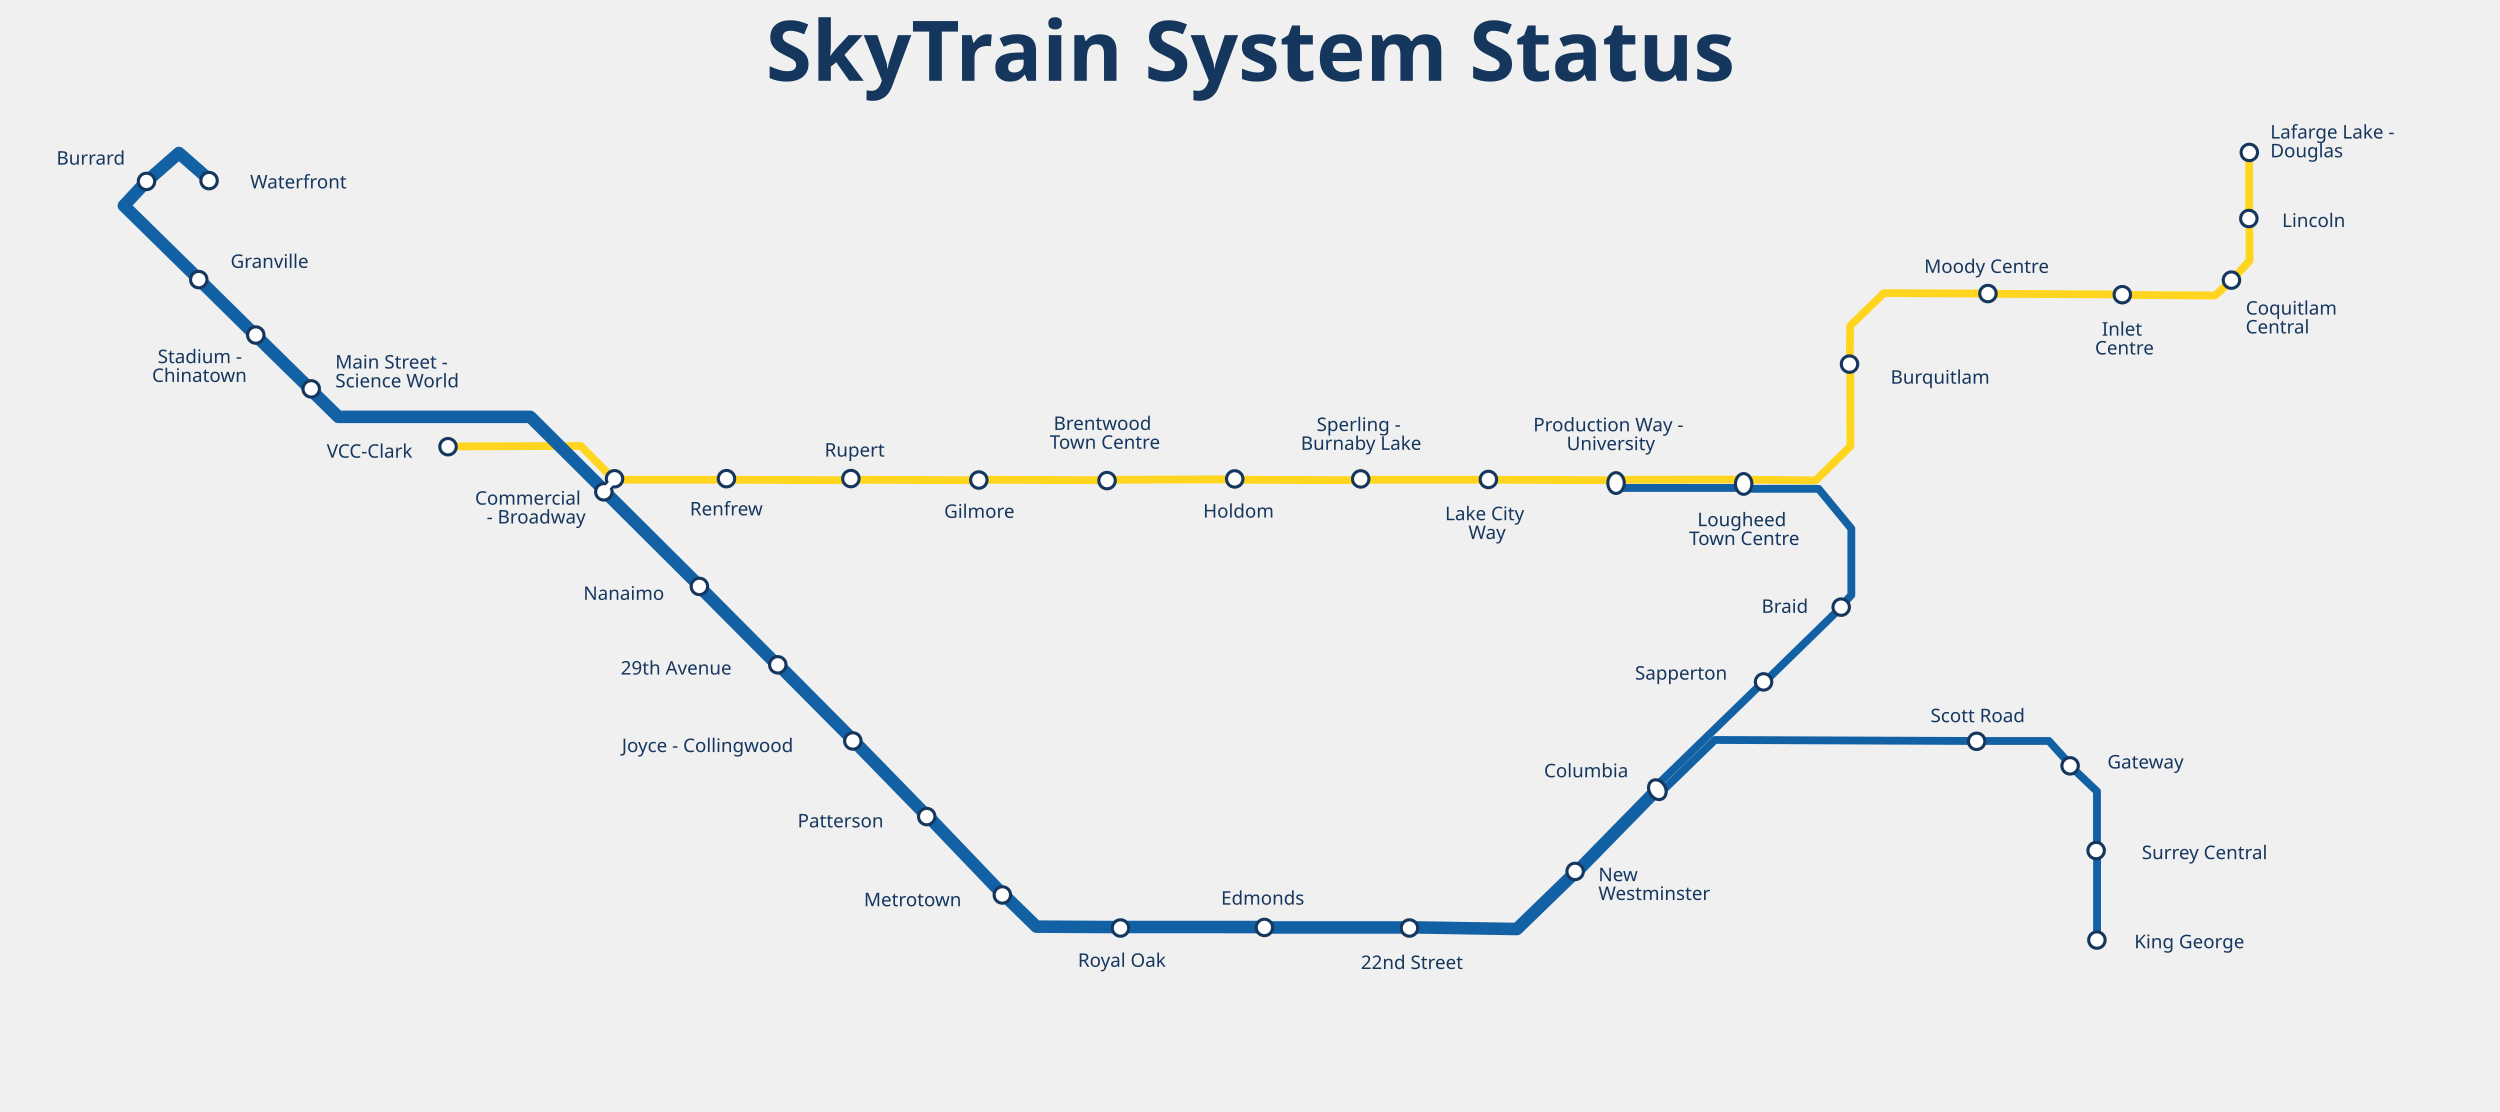
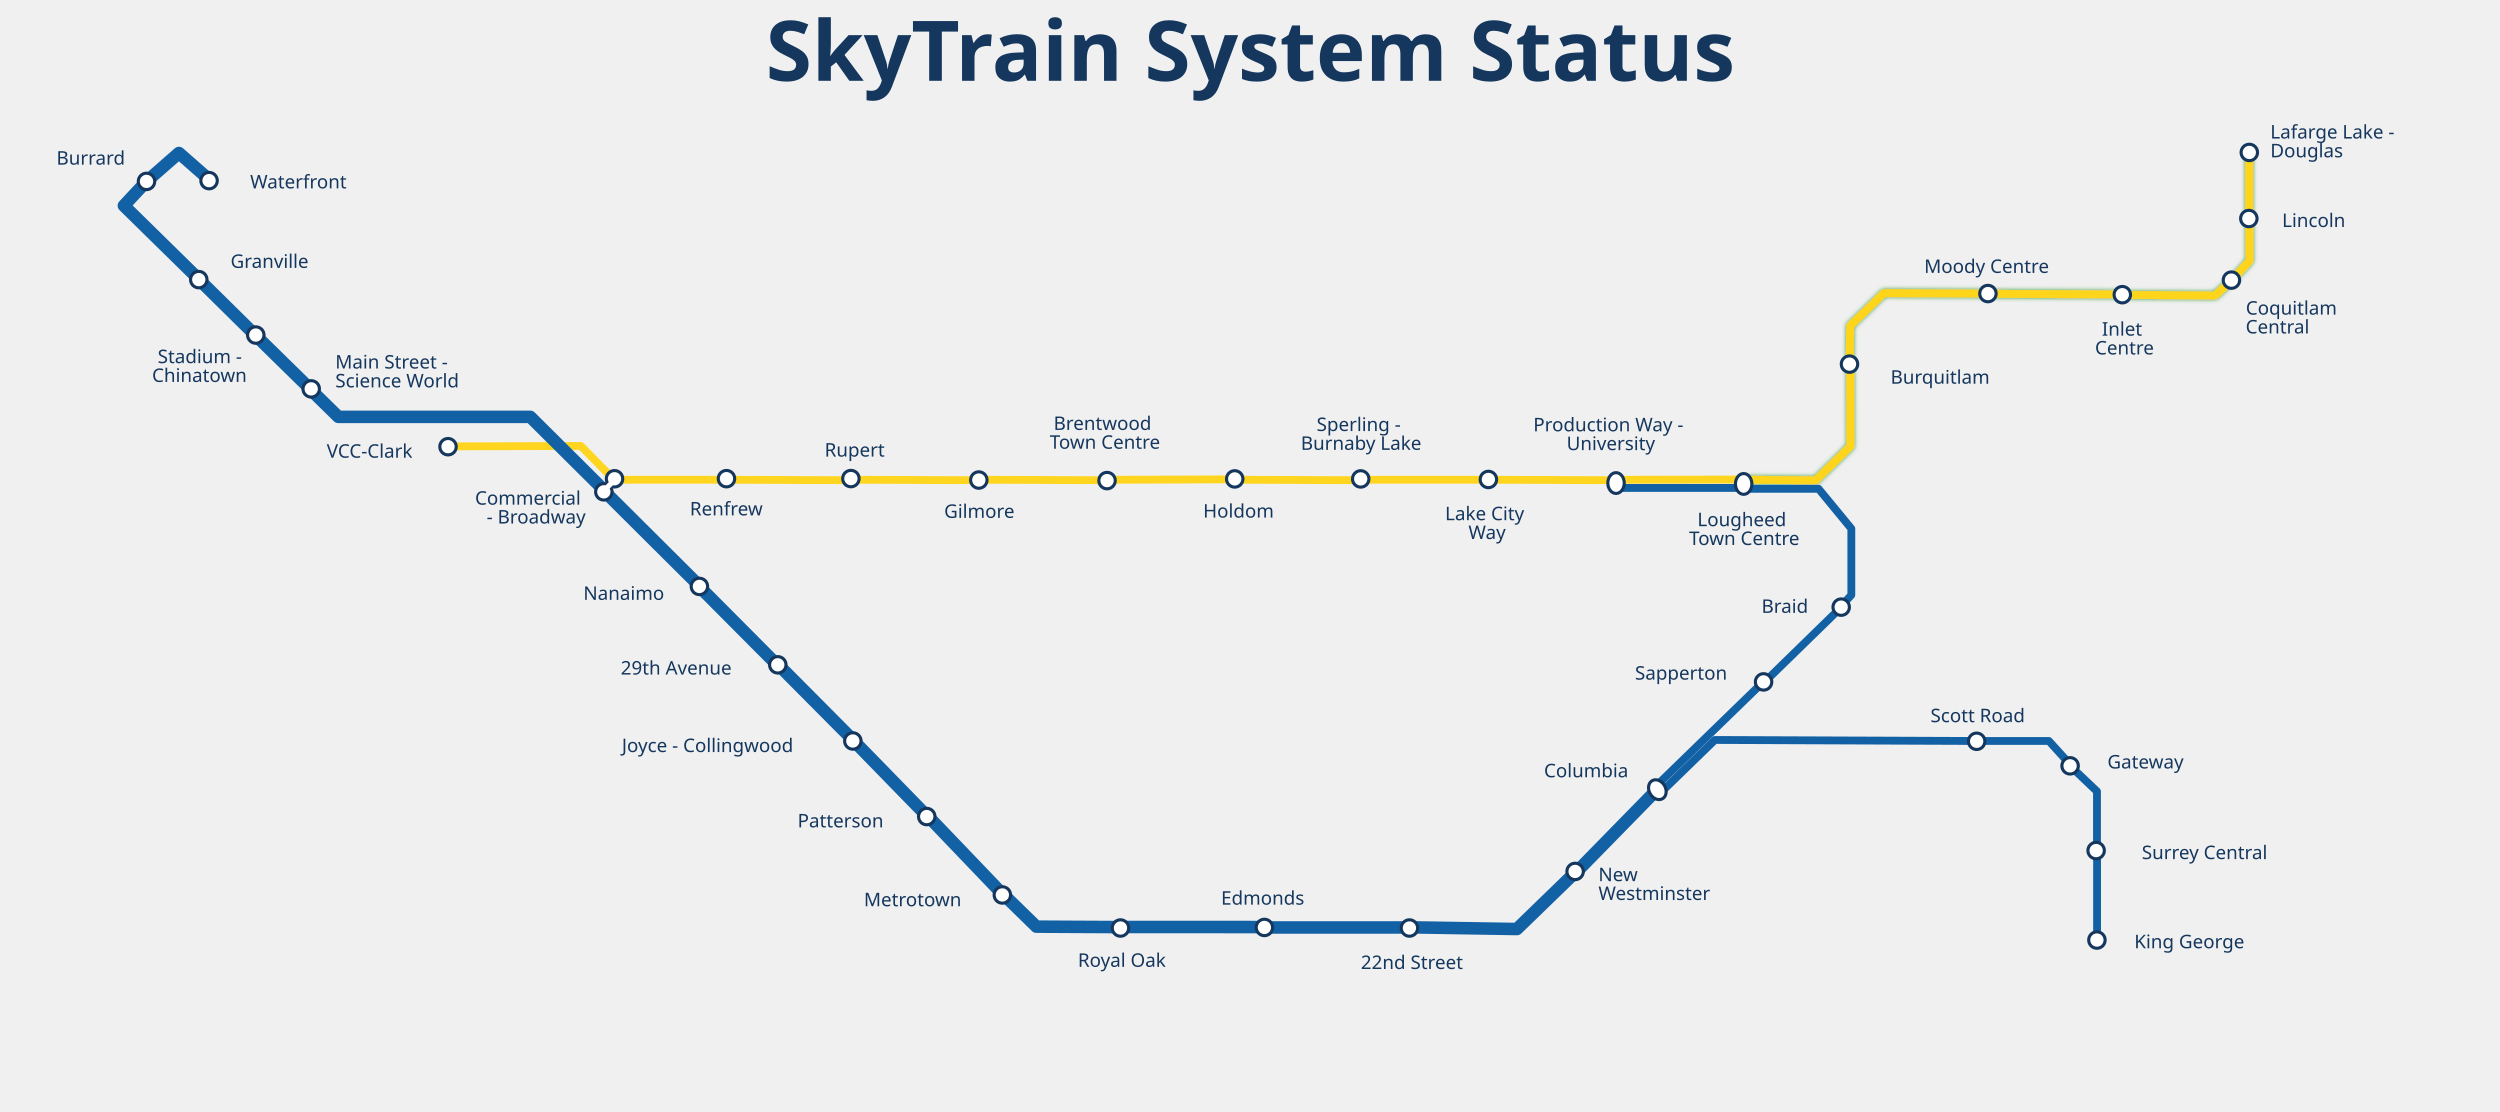
<svg xmlns="http://www.w3.org/2000/svg" viewBox="0 0 1594.488 708.661">
  <style>
    #caption {
        stroke: none;
        fill: #15375e;
        text-anchor: middle;
        line-height: 1;
        text-align: center;
        font-weight: 600;
        font-family: 'FF Meta', 'Fira Sans', sans-serif;
        font-size: 40pt;
    }

    path {
        stroke-width: 5;
        stroke-linejoin: round;
        stroke-linecap: square;
        fill: none;
    }

    path[id^="e-"] {
        stroke: #1361a5;
        stroke-width: 8;
    }

    path[id^="m-"] {
        stroke: #ffd51f;
    }

    circle, ellipse {
        stroke: #15375e;
        fill: #ffffff;
        stroke-width: 2;
    }

    text[id*="_title"] {
        stroke: none;
        fill: #15375e;
        text-anchor: middle;
        line-height: 1;
        text-align: center;
        font-weight: 500;
        font-family: 'FF Meta', 'Fira Sans', sans-serif;
    }

    #cm_bw_connector {
        fill: #ffffff;
        stroke: none;
        opacity: 1;
    }

    path.closed,
    path.segregated {
        opacity: 0.15;
    }

    circle.closed,
    ellipse.closed {
        stroke: #ff0000;
    }

    text.closed {
        fill: #ff0000;
    }

    .future {
        opacity: 0.15;
    }
  </style>
+   <filter id="evergreen" filterUnits="userSpaceOnUse">
+     <feGaussianBlur in="SourceAlpha" stdDeviation="1.5" />
+     <feOffset dx="0" dy="0" result="offsetblur" />
+     <feFlood flood-color="rgba(0,128,0,0.75)" />
+     <feComposite in2="offsetblur" operator="in" />
+     <feMerge>
+       <feMergeNode />
+       <feMergeNode in="SourceGraphic" />
+     </feMerge>
+   </filter>
  <text id="caption" x="797.482" y="51.519">SkyTrain System Status</text>
  <path id="m-vc-cm" d="M291.92 284.69l78.54-.253 17.172 17.425" />
  <path id="m-cm-re" d="M397.23 306.0h60.104" />
  <path id="m-re-ru" d="M467.44 306.0l69.448.253" />
  <path id="m-ru-gm" d="M547.99 306.0l69.7.253" />
  <path id="m-gm-br" d="M630.32 306.0l68.185.253" />
  <path id="m-br-ho" d="M711.39 306.0l68.69-.253" />
  <path id="m-ho-sp" d="M792.96 306.0l69.7.253" />
  <path id="m-sp-lc" d="M871.75 306.0h71.973" />
  <path id="m-lc-pw" d="M954.58 306.0l69.7.253" />
  <path id="m-pw-lh" d="M1035.4 306.0l71.216-.148" />
-   <path id="m-lh-bq" d="M1116.8 306.0l41.25.357 22.143-21.696-.1-47.77" />
-   <path id="m-bq-mc" d="M1179.8 226.35l.253-18.562 21.465-20.834 60.61.253" />
-   <path id="m-mc-ic" d="M1274.5 187.41l74.107.357" />
-   <path id="m-ic-cc" d="M1360.7 188.13l51.964.357 6.786-6.07" />
-   <path id="m-cc-ln" d="M1427.7 174.02l7.053-7.68-.088-20.535" />
-   <path id="m-ln-la" d="M1434.5 101.88v31.786" />
+   <path id="m-lh-bq" filter="url(#evergreen)" d="M1116.8 306.0l41.25.357 22.143-21.696-.1-47.77" />
+   <path id="m-bq-mc" filter="url(#evergreen)" d="M1179.8 226.35l.253-18.562 21.465-20.834 60.61.253" />
+   <path id="m-mc-ic" filter="url(#evergreen)" d="M1274.5 187.41l74.107.357" />
+   <path id="m-ic-cc" filter="url(#evergreen)" d="M1360.7 188.13l51.964.357 6.786-6.07" />
+   <path id="m-cc-ln" filter="url(#evergreen)" d="M1427.7 174.02l7.053-7.68-.088-20.535" />
+   <path id="m-ln-la" filter="url(#evergreen)" d="M1434.5 101.88v31.786" />
  <path id="e-wf-bu" d="M98.214 111.52l15.893-13.93L130 111.52" />
  <path id="e-bu-gv" d="M90.18 119.2l-11.162 11.964 44.196 43.393" />
  <path id="e-gv-st" d="M131.61 182.95l26.964 26.607" />
  <path id="e-st-mn" d="M166.79 217.59l28.036 27.5" />
  <path id="e-mn-bw" d="M202.78 253.12l13.006 12.753 122.42 0.0 42.363 42.11" />
  <path id="e-bw-na" d="M388.64 316.5l54.548 54.296" />
  <path id="e-na-tn" d="M450.87 379.03l40.554 40.763" />
  <path id="e-tn-jy" d="M499.76 427.37l39.648 39.9" />
  <path id="e-jy-pt" d="M547.99 476.11l39.396 40.406" />
  <path id="e-pt-mt" d="M595.72 524.6l39.9 41.67" />
  <path id="e-mt-ro" d="M644.46 574.85L661 591.012l48.362.253" />
  <path id="e-ro-ed" d="M719.72 591.22l81.822.043" />
  <path id="e-ed-ts" d="M811.14 591.52h81.822" />
  <path id="e-ts-nw" d="M904.33 591.52l63.135 1.01 33.335-32.325" />
  <path id="e-nw-co" d="M1007.4 554.14l46.972-47.982" />
  <path id="e-co-sr" style="stroke-width:5" d="M1062.7 502.12l31.062-30.178 160.11.63" />
  <path id="e-sr-gw" style="stroke-width:5" d="M1266.4 472.59l40.357 0.0 10.357 11.43" />
  <path id="e-gw-sc" style="stroke-width:5" d="M1324.3 492.23l13.143 12.5 0.0 31.43" />
  <path id="e-sc-kg" style="stroke-width:5" d="M1337.5 548.31v45.357" />
  <path id="e-co-sa" style="stroke-width:5" d="M1059.1 498.58l62.124-60.357" />
  <path id="e-sa-bd" style="stroke-width:5" d="M1129.1 431.41l41.416-40.406" />
  <path id="e-lh-pw" style="stroke-width:5" d="M1035.1 311.21l71.468-.0" />
  <path id="e-bd-lh" style="stroke-width:5" d="M1116.5 311.75l43.373.0 20.898 25.4.0 42.363-3.85 4.23" />
  <circle id="vc" cx="285.75" cy="284.9" r="5.24" />
  <circle id="cm" cx="391.94" cy="305.36" r="5.24" />
  <circle id="re" cx="463.34" cy="305.29" r="5.24" />
  <circle id="ru" cx="542.7" cy="305.23" r="5.24" />
  <circle id="gm" cx="624.29" cy="306.16" r="5.24" />
  <circle id="br" cx="706.07" cy="306.52" r="5.24" />
  <circle id="ho" cx="787.5" cy="305.45" r="5.24" />
  <circle id="sp" cx="867.86" cy="305.45" r="5.24" />
  <circle id="lc" cx="949.29" cy="305.8" r="5.24" />
  <ellipse id="pw" cx="1030.7" cy="308.09" rx="5.24" ry="6.629" />
  <ellipse id="lh" cx="1112.1" cy="308.66" rx="5.24" ry="6.629" />
  <circle id="bq" cx="1179.6" cy="232.23" r="5.24" />
  <circle id="mc" cx="1267.9" cy="187.23" r="5.24" />
  <circle id="ic" cx="1353.6" cy="187.95" r="5.24" />
  <circle id="cc" cx="1423.2" cy="178.66" r="5.24" />
  <circle id="ln" cx="1434.3" cy="139.38" r="5.24" />
  <circle id="la" cx="1434.6" cy="97.233" r="5.24" />
  <circle id="wf" cx="133.34" cy="115.2" r="5.24" />
  <circle id="bu" cx="93.439" cy="115.7" r="5.24" />
  <circle id="gv" cx="126.77" cy="178.33" r="5.24" />
  <circle id="st" cx="163.14" cy="213.69" r="5.24" />
  <circle id="mn" cx="198.49" cy="248.03" r="5.24" />
  <circle id="bw" cx="385.12" cy="313.69" r="5.24" />
  <circle id="na" cx="446.07" cy="374.02" r="5.24" />
  <circle id="tn" cx="496.07" cy="424.02" r="5.24" />
  <circle id="jy" cx="543.93" cy="472.59" r="5.24" />
  <circle id="pt" cx="591.07" cy="520.8" r="5.24" />
  <circle id="mt" cx="639.29" cy="570.8" r="5.24" />
  <circle id="ro" cx="714.64" cy="591.88" r="5.24" />
  <circle id="ed" cx="806.43" cy="591.52" r="5.24" />
  <circle id="ts" cx="898.93" cy="591.88" r="5.24" />
  <circle id="nw" cx="1004.6" cy="555.8" r="5.24" />
  <ellipse id="co" cx="663.6" cy="964.71" rx="5.24" ry="6.629" transform="rotate(-30)" />
  <circle id="sr" cx="1260.7" cy="472.79" r="5.24" />
  <circle id="gw" cx="1320.3" cy="488.45" r="5.24" />
  <circle id="sc" cx="1336.9" cy="542.49" r="5.24" />
  <circle id="kg" cx="1337.4" cy="599.56" r="5.24" />
  <circle id="sa" cx="1124.8" cy="434.91" r="5.24" />
  <circle id="bd" cx="1174.3" cy="387.23" r="5.24" />
  <path id="cm_bw_connector" d="M389.307 306.486l2.304 2.304-4.013 4.015-2.304-2.304z" />
  <text id="wf_title" x="190.31" y="120.157">Waterfront</text>
  <text id="bu_title" x="57.891" y="105.004">Burrard</text>
  <text id="gv_title" x="171.915" y="170.867">Granville</text>
  <text id="st_title" x="157.417" y="231.611">
    <tspan x="157.417" style="text-anchor: end">Stadium -</tspan>
    <tspan x="157.417" style="text-anchor: end" dy="1em">Chinatown</tspan>
  </text>
  <text id="mn_title" x="213.848" y="235.064">
    <tspan x="213.848" style="text-anchor: start">Main Street -</tspan>
    <tspan x="213.848" style="text-anchor: start" dy="1em">Science World</tspan>
  </text>
  <text id="cm_bw_title" x="373.529" y="321.892">
    <tspan x="373.529" style="text-anchor: end">Commercial</tspan>
    <tspan x="373.529" style="text-anchor: end" dy="1em">- Broadway</tspan>
  </text>
  <text id="na_title" x="397.857" y="382.59">Nanaimo</text>
  <text id="tn_title" x="431.248" y="430.218">29th Avenue</text>
  <text id="jy_title" x="451.267" y="479.666">Joyce - Collingwood</text>
  <text id="pt_title" x="536.105" y="527.698">Patterson</text>
  <text id="mt_title" x="582.099" y="578">Metrotown</text>
  <text id="ro_title" x="715.518" y="616.647">Royal Oak</text>
  <text id="ed_title" x="805.342" y="576.99">Edmonds</text>
  <text id="ts_title" x="900.515" y="618.024">22nd Street</text>
  <text id="nw_title" x="1019.475" y="562.003">
    <tspan x="1019.457" style="text-anchor: start">New</tspan>
    <tspan x="1019.457" style="text-anchor: start" dy="1em">Westminster</tspan>
  </text>
  <text id="co_title" x="1011.636" y="495.749">Columbia</text>
  <text id="sr_title" x="1261.36" y="460.605">Scott Road</text>
  <text id="gw_title" x="1368.387" y="490.136">Gateway</text>
  <text id="sc_title" x="1406.06" y="547.931">Surrey Central</text>
  <text id="kg_title" x="1396.349" y="604.789">King George</text>
  <text id="sa_title" x="1072.168" y="433.472">Sapperton</text>
  <text id="bd_title" x="1138.36" y="390.877">Braid</text>
  <text id="vc_title" x="235.727" y="291.932">VCC-Clark</text>
  <text id="re_title" x="463.227" y="328.717">Renfrew</text>
  <text id="ru_title" x="545.105" y="291.208">Rupert</text>
  <text id="gm_title" x="624.605" y="330.3">Gilmore</text>
  <text id="br_title" x="704.731" y="274.219">
    <tspan x="704.731">Brentwood</tspan>
    <tspan x="704.731" dy="1em">Town Centre</tspan>
  </text>
  <text id="ho_title" x="789.928" y="330.131">Holdom</text>
  <text id="sp_title" x="868.117" y="274.913">
    <tspan x="868.117">Sperling -</tspan>
    <tspan x="868.117" dy="1em">Burnaby Lake</tspan>
  </text>
  <text id="lc_title" x="948.451" y="331.784">
    <tspan x="948.451">Lake City</tspan>
    <tspan x="948.451" dy="1em">Way</tspan>
  </text>
  <text id="pw_title" x="1027.376" y="275.087">
    <tspan x="1027.376">Production Way -</tspan>
    <tspan x="1027.376" dy="1em">University</tspan>
  </text>
  <text id="lh_title" x="1112.487" y="335.6">
    <tspan x="1112.487">Lougheed</tspan>
    <tspan x="1112.487" dy="1em">Town Centre</tspan>
  </text>
  <text id="bq_title" x="1237.405" y="244.726">Burquitlam</text>
  <text id="mc_title" x="1267.056" y="174.075">Moody Centre</text>
  <text id="ic_title" x="1354.963" y="214.074">
    <tspan x="1354.963">Inlet</tspan>
    <tspan x="1354.963" dy="1em">Centre</tspan>
  </text>
  <text id="cc_title" x="1432.358" y="200.672">
    <tspan x="1432.358" style="text-anchor: start">Coquitlam</tspan>
    <tspan x="1432.258" style="text-anchor: start" dy="1em">Central</tspan>
  </text>
  <text id="ln_title" x="1475.685" y="144.79">Lincoln</text>
  <text id="la_title" x="1448" y="88.334">
    <tspan x="1448" style="text-anchor: start">Lafarge Lake -</tspan>
    <tspan x="1448" style="text-anchor: start" dy="1em">Douglas</tspan>
  </text>
</svg>
